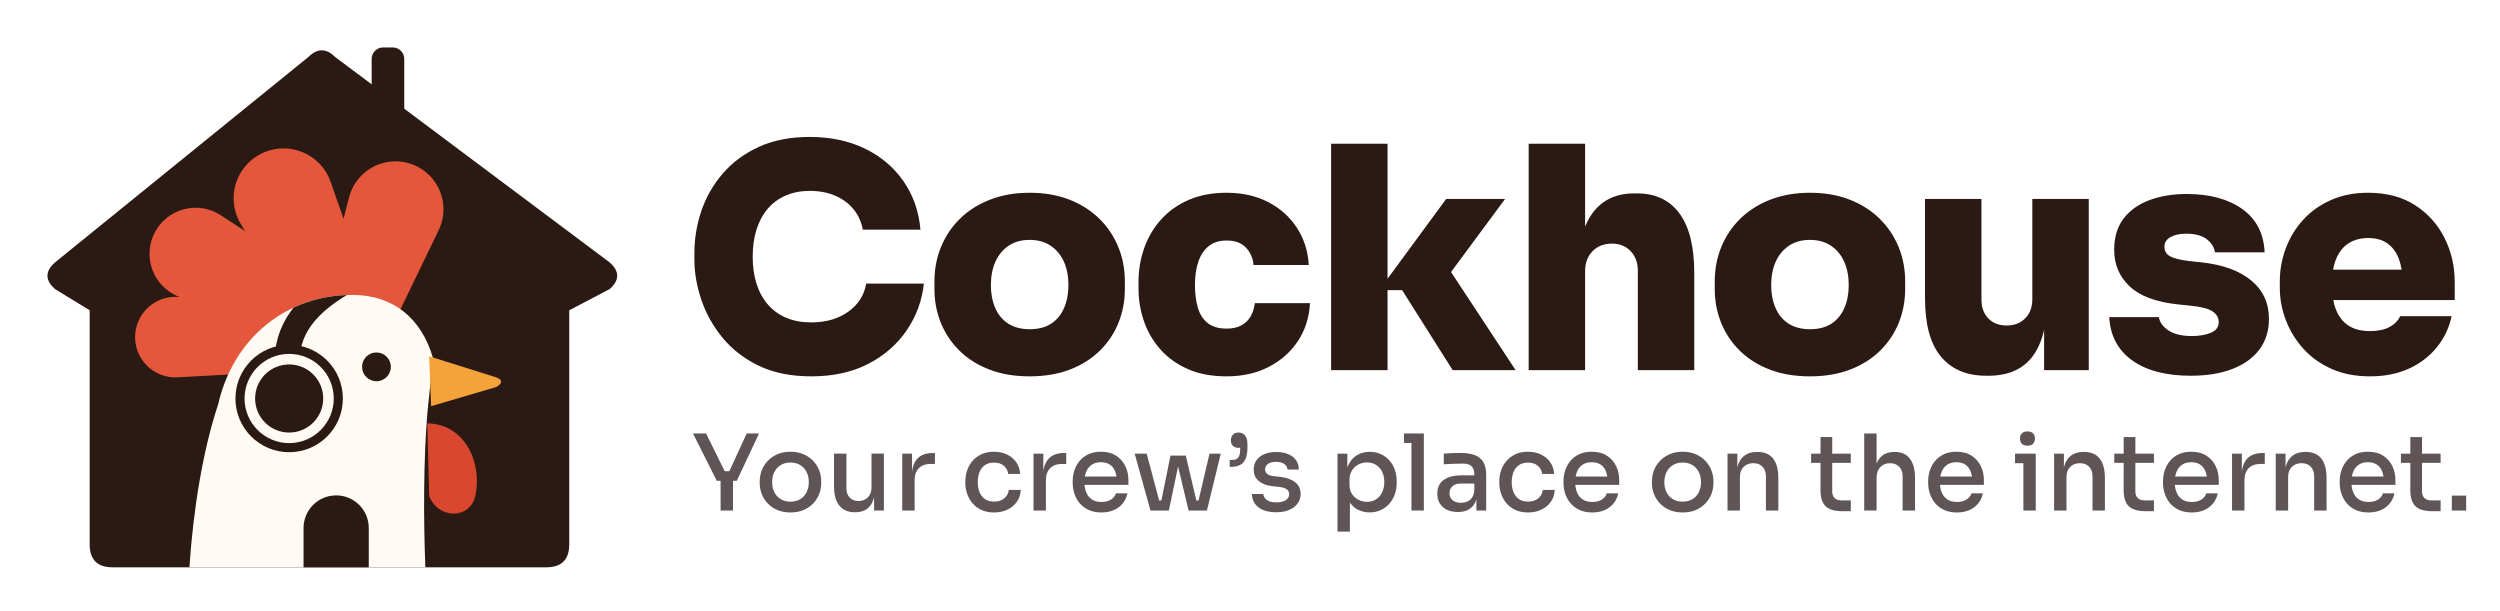
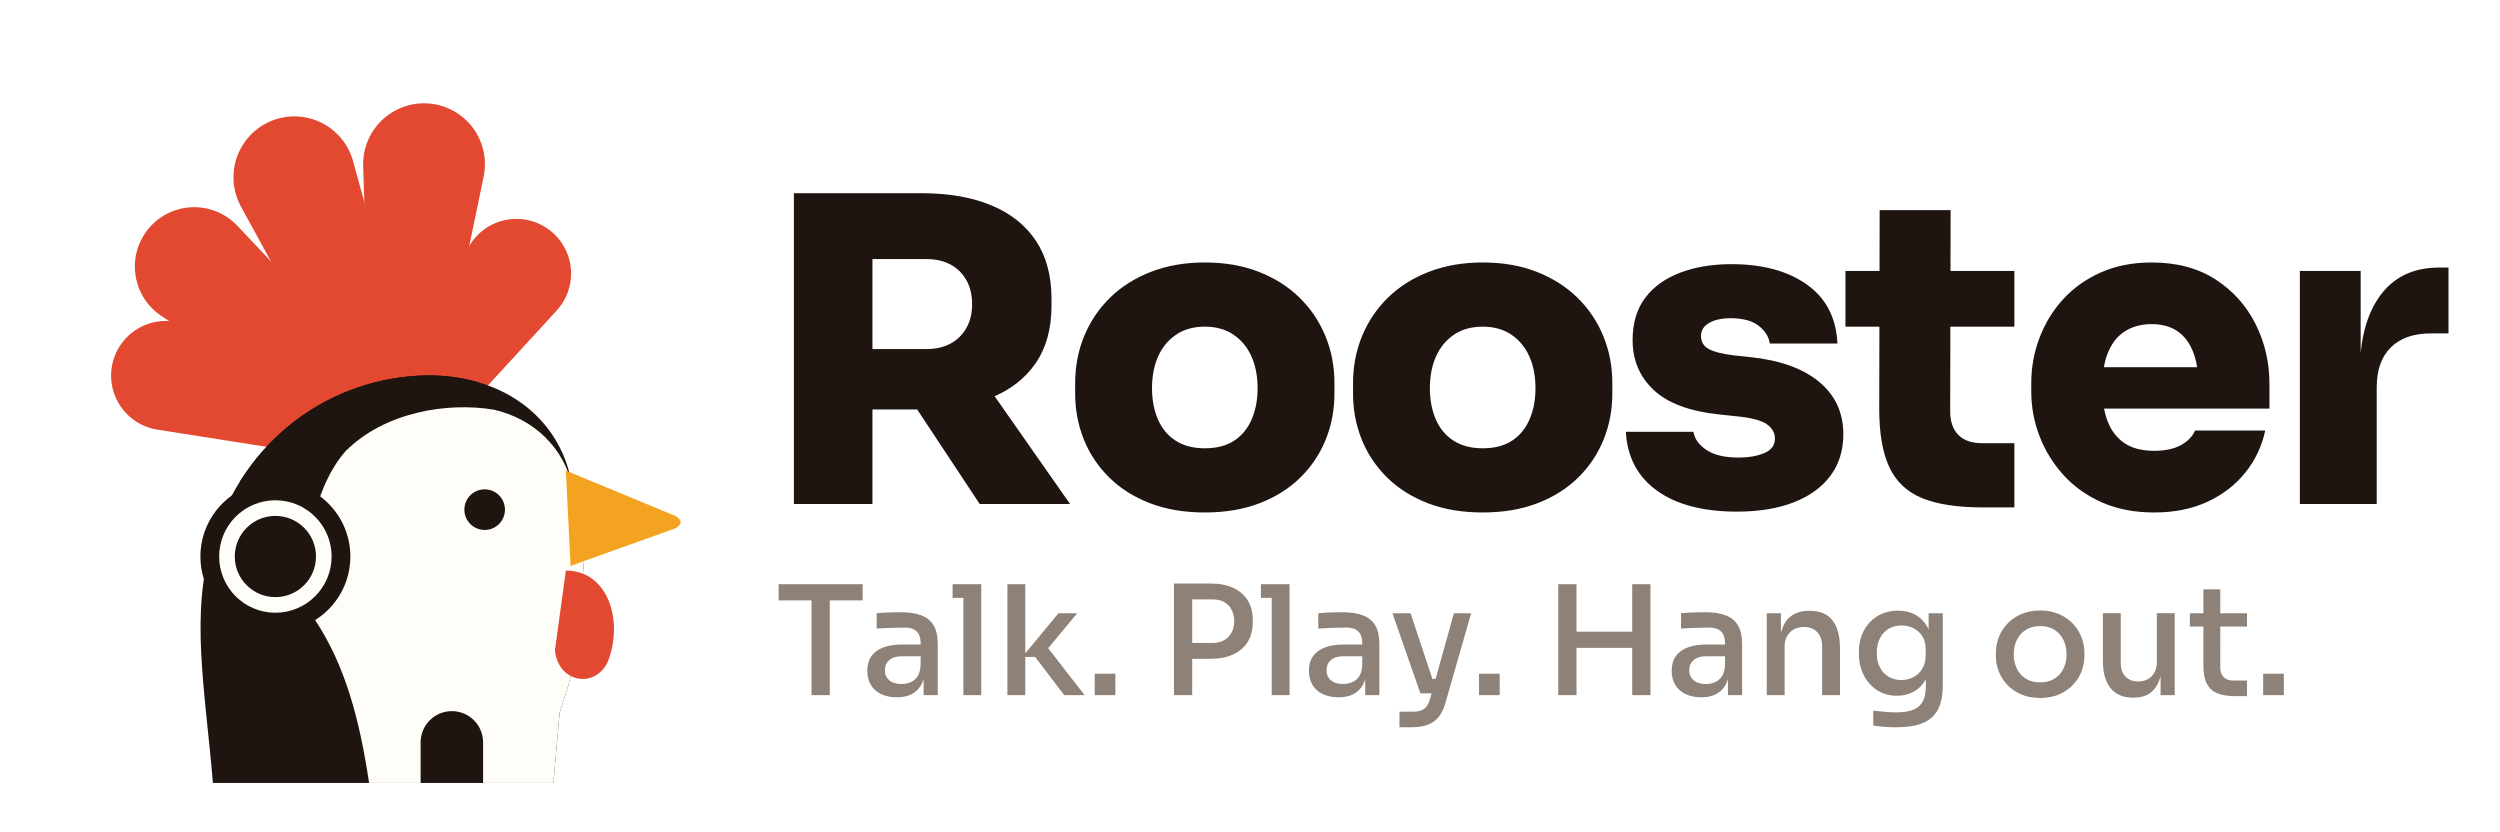
- <svg xmlns="http://www.w3.org/2000/svg" viewBox="-24 -24 1669.59 408">
-   <g transform="scale(0.64057) translate(0 -36)">
-     <g fill="#2B1A14">
-       <rect x="350" y="48" width="34" height="120" rx="12" />
+ <svg xmlns="http://www.w3.org/2000/svg" viewBox="-24 -24 1226.12 408">
+   <g transform="scale(0.38298) translate(-90 0)">
+     <g fill="#E34830">
+       <path d="M566.5 524.3 L740.5 334.7 A70 70 0 1 0 626.7 255.1 L508.1 483.4 A36 36 0 0 0 566.5 524.3 Z" />
+       <path d="M575.2 507.3 L646.7 163.6 A78 78 0 1 0 492.4 150.3 L504.0 501.2 A36 36 0 0 0 575.2 507.3 Z" />
+       <path d="M574.7 490.5 L479.5 143.7 A78 78 0 1 0 335.8 201.7 L508.4 517.3 A36 36 0 0 0 574.7 490.5 Z" />
+       <path d="M566.2 475.3 L331.5 226.7 A76 76 0 1 0 234.5 342.3 L520.2 530.1 A36 36 0 0 0 566.2 475.3 Z" />
+       <path d="M553.2 466.5 L265.2 353.2 A70 70 0 1 0 228.7 487.5 L534.4 535.6 A36 36 0 0 0 553.2 466.5 Z" />
    </g>
-     <path d="M284 58 Q298 44 312 58 L598 272 Q614 286 598 300 L556 322 V566 Q556 590 532 590 H80 Q56 590 56 566 V322 L20 300 Q4 286 20 272 Z" fill="#2B1A14" />
-     <g fill="#E4573A">
-       <path d="M358.4 365.7 L419.8 238.7 A50 50 0 1 0 326.4 204.5 L291.1 341.0 A36 36 0 0 0 358.4 365.7 Z" />
-       <path d="M360.0 338.1 L307.1 187.8 A52 52 0 1 0 213.4 231.8 L295.1 368.5 A36 36 0 0 0 360.0 338.1 Z" />
-       <path d="M344.5 321.5 L192.3 222.7 A48 48 0 1 0 146.5 306.8 L312.1 381.0 A34 34 0 0 0 344.5 321.5 Z" />
-       <path d="M327.8 318.0 L148.3 308.1 A42 42 0 1 0 148.3 391.9 L327.8 382.0 A32 32 0 0 0 327.8 318.0 Z" />
+     <path d="M300 940 C 290 820 270 720 300 630 C 340 500 450 420 575 418 C 680 418 748 480 760 560 L 772 640 C 784 720 764 790 744 850 L 736 940 Z" fill="#1F1510" />
+     <path d="M500 940 C 488 860 470 790 430 730 C 410 650 430 560 470 515 C 520 465 600 452 660 462 C 712 474 750 512 760 560 L 772 640 C 784 720 764 790 744 850 L 736 940 Z" fill="#FFFDF8" />
+     <clipPath id="band7">
+       <path d="M300 940 C 290 820 270 720 300 630 C 340 500 450 420 575 418 C 680 418 748 480 760 560 L 772 640 C 784 720 764 790 744 850 L 736 940 Z" />
+     </clipPath>
+     <path d="M360 560 C 380 470 480 405 640 400" fill="none" stroke="#1F1510" stroke-width="64" clip-path="url(#band7)" />
+     <circle cx="380" cy="650" r="96" fill="#1F1510" />
+     <circle cx="380" cy="650" r="62" fill="none" stroke="#FFFDF8" stroke-width="20" />
+     <path d="M566 940 V888 A40 40 0 0 1 646 888 V940 Z" fill="#1F1510" />
+     <g fill="#1F1510">
+       <circle cx="648" cy="590" r="26" />
    </g>
-     <path d="M160 590 C 164 530 174 468 190 420 C 206 350 262 306 330 306 C 372 306 402 330 414 372 L 408 430 C 404 480 404 540 406 590 Z" fill="#FFFAF3" />
-     <clipPath id="band9">
-       <path d="M160 590 C 164 530 174 468 190 420 C 206 350 262 306 330 306 C 372 306 402 330 414 372 L 408 430 C 404 480 404 540 406 590 Z" />
-     </clipPath>
-     <path d="M262 380 C 260 344 280 314 330 288" fill="none" stroke="#2B1A14" stroke-width="26" clip-path="url(#band9)" />
-     <circle cx="264" cy="414" r="56" fill="#2B1A14" />
-     <circle cx="264" cy="414" r="41" fill="none" stroke="#FFFAF3" stroke-width="11" />
-     <path d="M279 590 V549 A34 34 0 0 1 347 549 V590 Z" fill="#2B1A14" />
-     <g fill="#2B1A14">
-       <circle cx="355" cy="381" r="15" />
-     </g>
-     <path d="M410 370 L480 392 Q490 396 480 402 L412 422 Z" fill="#F4A23A" />
-     <path d="M408 440 C 446 440 466 480 458 516 C 452 540 420 540 410 516 Z" fill="#D9472F" />
+     <path d="M752 540 L892 598 Q906 606 892 614 L758 662 Z" fill="#F4A320" />
+     <path d="M752 668 C 806 668 826 732 806 784 C 790 820 742 812 738 770 Z" fill="#E34830" />
  </g>
-   <path transform="translate(431.87 223.20) scale(0.20712)" d="M415 20Q316 20 245.0 -14.5Q174 -49 128.0 -105.5Q82 -162 60.0 -228.0Q38 -294 38 -356V-378Q38 -447 60.5 -513.5Q83 -580 129.5 -634.0Q176 -688 246.0 -720.0Q316 -752 410 -752Q510 -752 587.5 -714.5Q665 -677 712.0 -609.5Q759 -542 767 -453H581Q574 -491 551.0 -519.0Q528 -547 492.0 -562.5Q456 -578 410 -578Q367 -578 332.5 -563.0Q298 -548 274.5 -520.5Q251 -493 238.5 -454.0Q226 -415 226 -366Q226 -317 238.5 -278.0Q251 -239 275.5 -211.0Q300 -183 335.0 -168.5Q370 -154 415 -154Q485 -154 533.5 -188.0Q582 -222 592 -279H778Q769 -197 723.0 -129.0Q677 -61 599.0 -20.5Q521 20 415 20ZM1119 20Q1046 20 989.0 -2.0Q932 -24 892.5 -63.0Q853 -102 832.5 -153.0Q812 -204 812 -262V-286Q812 -346 833.5 -398.0Q855 -450 895.0 -489.0Q935 -528 992.0 -550.0Q1049 -572 1119 -572Q1190 -572 1246.5 -550.0Q1303 -528 1343.0 -489.0Q1383 -450 1404.5 -398.0Q1426 -346 1426 -286V-262Q1426 -204 1405.5 -153.0Q1385 -102 1345.5 -63.0Q1306 -24 1249.0 -2.0Q1192 20 1119 20ZM1119 -132Q1161 -132 1188.5 -150.0Q1216 -168 1230.0 -200.5Q1244 -233 1244 -274Q1244 -317 1229.5 -349.5Q1215 -382 1187.0 -401.0Q1159 -420 1119 -420Q1079 -420 1051.0 -401.0Q1023 -382 1008.5 -349.5Q994 -317 994 -274Q994 -233 1008.0 -200.5Q1022 -168 1050.0 -150.0Q1078 -132 1119 -132ZM1754 20Q1682 20 1629.0 -3.5Q1576 -27 1540.5 -67.0Q1505 -107 1487.5 -158.0Q1470 -209 1470 -264V-284Q1470 -342 1488.5 -394.0Q1507 -446 1543.0 -486.0Q1579 -526 1632.0 -549.0Q1685 -572 1754 -572Q1830 -572 1888.0 -542.0Q1946 -512 1980.5 -459.5Q2015 -407 2019 -339H1841Q1838 -372 1816.5 -395.0Q1795 -418 1754 -418Q1719 -418 1696.5 -400.0Q1674 -382 1663.0 -350.0Q1652 -318 1652 -274Q1652 -233 1661.5 -201.0Q1671 -169 1693.5 -151.5Q1716 -134 1754 -134Q1782 -134 1801.0 -144.0Q1820 -154 1831.0 -172.5Q1842 -191 1845 -216H2023Q2019 -146 1983.5 -93.0Q1948 -40 1889.0 -10.0Q1830 20 1754 20ZM2483 0 2320 -258H2246L2462 -552H2652L2447 -275V-363L2686 0ZM2091 0V-730H2273V0ZM2728 0V-730H2910V-314H2886Q2886 -398 2907.0 -455.0Q2928 -512 2968.5 -541.0Q3009 -570 3069 -570H3077Q3167 -570 3214.5 -505.0Q3262 -440 3262 -314V0H3080V-321Q3080 -359 3057.0 -383.5Q3034 -408 2996 -408Q2958 -408 2934.0 -383.5Q2910 -359 2910 -319V0ZM3635 20Q3562 20 3505.0 -2.0Q3448 -24 3408.5 -63.0Q3369 -102 3348.5 -153.0Q3328 -204 3328 -262V-286Q3328 -346 3349.5 -398.0Q3371 -450 3411.0 -489.0Q3451 -528 3508.0 -550.0Q3565 -572 3635 -572Q3706 -572 3762.5 -550.0Q3819 -528 3859.0 -489.0Q3899 -450 3920.5 -398.0Q3942 -346 3942 -286V-262Q3942 -204 3921.5 -153.0Q3901 -102 3861.5 -63.0Q3822 -24 3765.0 -2.0Q3708 20 3635 20ZM3635 -132Q3677 -132 3704.5 -150.0Q3732 -168 3746.0 -200.5Q3760 -233 3760 -274Q3760 -317 3745.5 -349.5Q3731 -382 3703.0 -401.0Q3675 -420 3635 -420Q3595 -420 3567.0 -401.0Q3539 -382 3524.5 -349.5Q3510 -317 3510 -274Q3510 -233 3524.0 -200.5Q3538 -168 3566.0 -150.0Q3594 -132 3635 -132ZM4203 18Q4109 18 4057.5 -43.5Q4006 -105 4006 -232V-552H4188V-227Q4188 -190 4210.0 -167.0Q4232 -144 4269 -144Q4306 -144 4329.0 -167.0Q4352 -190 4352 -229V-552H4534V0H4390V-232H4400Q4400 -147 4378.5 -91.5Q4357 -36 4315.0 -9.0Q4273 18 4211 18ZM4863 18Q4743 18 4674.0 -31.5Q4605 -81 4600 -171H4760Q4764 -146 4791.0 -128.0Q4818 -110 4867 -110Q4902 -110 4927.5 -120.5Q4953 -131 4953 -155Q4953 -176 4933.0 -189.5Q4913 -203 4860 -208L4822 -212Q4716 -223 4666.0 -270.0Q4616 -317 4616 -388Q4616 -449 4646.0 -488.5Q4676 -528 4729.0 -548.0Q4782 -568 4850 -568Q4961 -568 5029.0 -519.5Q5097 -471 5101 -380H4941Q4937 -405 4914.0 -422.5Q4891 -440 4848 -440Q4817 -440 4797.5 -429.0Q4778 -418 4778 -398Q4778 -377 4796.5 -367.0Q4815 -357 4856 -352L4894 -348Q5000 -337 5057.5 -289.5Q5115 -242 5115 -165Q5115 -108 5084.5 -67.0Q5054 -26 4997.5 -4.0Q4941 18 4863 18ZM5441 20Q5371 20 5317.0 -4.0Q5263 -28 5226.0 -69.0Q5189 -110 5169.5 -161.0Q5150 -212 5150 -266V-286Q5150 -342 5169.5 -393.5Q5189 -445 5225.5 -485.0Q5262 -525 5315.0 -548.5Q5368 -572 5435 -572Q5524 -572 5586.0 -532.0Q5648 -492 5681.0 -426.5Q5714 -361 5714 -284V-226H5226V-324H5609L5546 -280Q5546 -327 5533.5 -359.5Q5521 -392 5496.5 -409.0Q5472 -426 5435 -426Q5399 -426 5372.5 -409.5Q5346 -393 5332.0 -359.5Q5318 -326 5318 -275Q5318 -229 5331.0 -195.5Q5344 -162 5371.0 -144.0Q5398 -126 5441 -126Q5479 -126 5503.5 -139.0Q5528 -152 5538 -174H5704Q5692 -118 5656.5 -74.0Q5621 -30 5566.5 -5.0Q5512 20 5441 20Z" fill="#2B1A14" />
-   <path transform="translate(437.87 316.94) scale(0.07049)" d="M238.75 -281.5 13 -730H137L318.75 -362.25L283.75 -372.75H390.25L353.25 -362.25L522 -730H639L428.25 -281.5ZM274.75 0.0V-302.5H392.25V0.0ZM936.75 18.5Q866.0 18.5 812.0 -5.0Q758.0 -28.5 720.75 -67.875Q683.5 -107.25 664.5 -156.75Q645.5 -206.25 645.5 -259.0V-278.5Q645.5 -331.75 665.125 -381.875Q684.75 -432.0 722.5 -471.375Q760.25 -510.75 814.25 -533.875Q868.25 -557.0 936.75 -557.0Q1005.5 -557.0 1059.375 -533.875Q1113.25 -510.75 1151.0 -471.375Q1188.75 -432.0 1208.375 -381.875Q1228.0 -331.75 1228.0 -278.5V-259Q1228.0 -206.25 1209.0 -156.75Q1190.0 -107.25 1152.75 -67.875Q1115.5 -28.5 1061.5 -5.0Q1007.5 18.5 936.75 18.5ZM936.75 -84.0Q992.25 -84.0 1031.0 -108.375Q1069.75 -132.75 1090.125 -174.625Q1110.5 -216.5 1110.5 -268.75Q1110.5 -322.25 1089.625 -364.125Q1068.75 -406.0 1029.875 -430.25Q991.0 -454.5 936.75 -454.5Q883.25 -454.5 844.0 -430.25Q804.75 -406.0 783.875 -364.125Q763.0 -322.25 763.0 -268.75Q763.0 -216.5 783.375 -174.625Q803.75 -132.75 842.625 -108.375Q881.5 -84.0 936.75 -84.0ZM1546.5 16.5Q1451.75 16.5 1400.625 -45.375Q1349.5 -107.25 1349.5 -226.75V-539.25H1467.0V-211.25Q1467.0 -154.75 1498.0 -122.375Q1529 -90 1581.75 -90.0Q1636 -90 1670.25 -124.625Q1704.5 -159.25 1704.5 -219.25V-539.25H1822.0V0H1729V-229.75H1740.5Q1740.5 -149.25 1719.375 -94.5Q1698.25 -39.75 1656.625 -11.625Q1615.0 16.5 1551.5 16.5ZM1995.5 0.0V-538.5H2088.5V-313.5H2085.0Q2085.0 -430.25 2135.75 -487.625Q2186.5 -545.0 2286.5 -545.0H2305.5V-441.5H2269.5Q2194.25 -441.5 2153.625 -401.375Q2113.0 -361.25 2113.0 -285.75V0ZM2866.25 18.5Q2796.5 18.5 2745.375 -5.375Q2694.25 -29.25 2660.625 -69.625Q2627 -110 2610.25 -159.5Q2593.5 -209.0 2593.5 -259.5V-278.0Q2593.5 -330.75 2610.5 -380.5Q2627.5 -430.25 2661.625 -469.875Q2695.75 -509.5 2746.5 -533.25Q2797.25 -557.0 2864.75 -557.0Q2934 -557 2988.625 -530.75Q3043.25 -504.5 3076.25 -457.25Q3109.25 -410.0 3113.25 -346.5H2999.75Q2993.75 -392.25 2959.125 -423.125Q2924.5 -454.0 2864.75 -454.0Q2813.25 -454.0 2779.125 -430.0Q2745 -406 2728.0 -364.25Q2711.0 -322.5 2711.0 -268.75Q2711.0 -217.25 2727.625 -175.125Q2744.25 -133.0 2778.75 -108.75Q2813.25 -84.5 2866.25 -84.5Q2907.0 -84.5 2936.5 -99.0Q2966.0 -113.5 2983.75 -138.375Q3001.5 -163.25 3005.25 -195.0H3118.75Q3115.5 -130.25 3081.5 -82.5Q3047.5 -34.75 2991.875 -8.125Q2936.25 18.5 2866.25 18.5ZM3239.5 0.0V-538.5H3332.5V-313.5H3329.0Q3329.0 -430.25 3379.75 -487.625Q3430.5 -545.0 3530.5 -545.0H3549.5V-441.5H3513.5Q3438.25 -441.5 3397.625 -401.375Q3357.0 -361.25 3357.0 -285.75V0ZM3883.5 18.5Q3813.5 18.5 3761.75 -5.5Q3710.0 -29.5 3676.75 -69.375Q3643.5 -109.25 3627.0 -158.75Q3610.5 -208.25 3610.5 -260.0V-278.5Q3610.5 -331.5 3627.0 -381.125Q3643.5 -430.75 3676.625 -470.375Q3709.75 -510.0 3760.125 -533.5Q3810.5 -557.0 3877.5 -557.0Q3965 -557 4022.875 -518.875Q4080.75 -480.75 4109.625 -420.125Q4138.5 -359.5 4138.5 -290.0V-243.25H3661.0V-321.75H4059.75L4027.5 -281.5Q4027.5 -336.0 4010.875 -375.25Q3994.25 -414.5 3961.125 -436.0Q3928.0 -457.5 3877.5 -457.5Q3825.75 -457.5 3791.0 -433.875Q3756.25 -410.25 3738.875 -368.125Q3721.5 -326.0 3721.5 -269.0Q3721.5 -214.75 3738.625 -172.25Q3755.75 -129.75 3791.75 -105.375Q3827.75 -81.0 3883.5 -81.0Q3940.25 -81.0 3976.0 -105.25Q4011.75 -129.5 4020.25 -162.75H4129.25Q4118.0 -107.5 4084.375 -66.5Q4050.75 -25.5 3999.625 -3.5Q3948.5 18.5 3883.5 18.5ZM4431.5 0.0 4537.0 -520.5H4682.0L4804.5 0.0H4708.5L4585 -518H4630L4521.75 0.0ZM4386.25 0.0 4386 -95H4496.75L4497 0ZM4347.5 0.0 4198.0 -538.5H4311.5L4455.25 0.0ZM4735.75 0.0 4736 -95H4846.75L4846.5 0.0ZM4780.5 0.0 4906.75 -538.5H5013.5L4882.25 0.0ZM5098.0 -413.5V-478.5H5114.25Q5144.75 -478.5 5162.875 -488.5Q5181.0 -498.5 5189.25 -521.0Q5197.5 -543.5 5197.5 -579.5V-654.0L5223.75 -603.25Q5216.75 -598.75 5204.625 -596.125Q5192.5 -593.5 5180.0 -593.5Q5149.5 -593.5 5129.25 -612.375Q5109.0 -631.25 5109 -665Q5109.0 -696.5 5128.25 -717.75Q5147.5 -739.0 5182 -739Q5204 -739 5223.125 -728.625Q5242.25 -718.25 5254.375 -692.625Q5266.5 -667.0 5266.5 -620.5V-601.5Q5266.5 -529.25 5247.75 -488.25Q5229.0 -447.25 5194.0 -430.375Q5159.0 -413.5 5110.0 -413.5ZM5540.5 16.5Q5431.75 16.5 5371.375 -29.625Q5311.0 -75.75 5308.25 -156.75H5415.75Q5418.25 -127.25 5447.125 -102.125Q5476 -77 5541.5 -77.0Q5598.25 -77.0 5630.125 -98.75Q5662.0 -120.5 5662.0 -154.25Q5662.0 -184.25 5638.25 -201.5Q5614.5 -218.75 5559.25 -224.5L5506.25 -230.0Q5422.75 -238.75 5374.25 -278.625Q5325.75 -318.5 5325.75 -387.25Q5325.75 -440.75 5352.75 -478.0Q5379.75 -515.25 5427.5 -534.875Q5475.25 -554.5 5537.25 -554.5Q5632.5 -554.5 5691.5 -512.375Q5750.5 -470.25 5753.0 -388.25H5645.5Q5643.75 -418.5 5616.625 -439.75Q5589.5 -461.0 5536.75 -461.0Q5487 -461 5460.375 -441.0Q5433.75 -421.0 5433.75 -389.75Q5433.75 -362.0 5453.75 -346.0Q5473.75 -330.0 5519.25 -325.0L5572.25 -319.5Q5663.25 -310.0 5716.625 -269.25Q5770.0 -228.5 5770.0 -156.75Q5770 -105 5741.0 -65.875Q5712.0 -26.75 5660.375 -5.125Q5608.75 16.5 5540.5 16.5ZM6119.5 200.0V-538.5H6212.5V-305.75L6195.0 -307.25Q6199.5 -392.0 6230.5 -447.125Q6261.5 -502.25 6312.5 -529.125Q6363.5 -556.0 6425 -556Q6482.75 -556.0 6529.875 -534.375Q6577.0 -512.75 6610.75 -474.875Q6644.5 -437.0 6662.375 -386.75Q6680.25 -336.5 6680.25 -279.25V-259.75Q6680.25 -202.5 6662.0 -152.125Q6643.75 -101.75 6609.875 -63.625Q6576.0 -25.5 6528.75 -3.75Q6481.5 18.0 6423.75 18.0Q6365 18 6313.75 -7.125Q6262.5 -32.25 6229.875 -87.125Q6197.25 -142.0 6193.0 -229.75L6237.0 -156.25V200ZM6398.75 -82.5Q6448.25 -82.5 6485.125 -106.25Q6522 -130 6542.375 -172.375Q6562.75 -214.75 6562.75 -269.5Q6562.75 -325.25 6542.375 -366.875Q6522.0 -408.5 6485.25 -432.0Q6448.5 -455.5 6398.75 -455.5Q6354.5 -455.5 6316.625 -435.625Q6278.75 -415.75 6255.875 -378.125Q6233.0 -340.5 6233.0 -287.5V-244.5Q6233.0 -193.5 6256.5 -157.375Q6280.0 -121.25 6318.0 -101.875Q6356.0 -82.5 6398.75 -82.5ZM6820 0V-730H6937.5V0.0ZM6749 -640V-730H6937.5V-640.0ZM7435.25 0.0V-160.5H7415.75V-342.5Q7415.75 -393.25 7390.0 -418.875Q7364.25 -444.5 7313.0 -444.5Q7285.0 -444.5 7251.0 -443.5Q7217.0 -442.5 7184.25 -441.25Q7151.5 -440.0 7126.5 -438.0V-539.0Q7149 -541 7175.625 -542.625Q7202.25 -544.25 7230.625 -544.875Q7259.0 -545.5 7284.5 -545.5Q7367.25 -545.5 7421.125 -524.625Q7475.0 -503.75 7501.625 -458.25Q7528.25 -412.75 7528.25 -337.25V0.0ZM7260.25 14.0Q7200.75 14.0 7156.875 -6.625Q7113.0 -27.25 7089.0 -66.375Q7065.0 -105.5 7065.0 -160.5Q7065.0 -218.75 7092.375 -256.875Q7119.75 -295.0 7171.0 -314.125Q7222.25 -333.25 7292.75 -333.25H7428.25V-255.75H7289.75Q7237.0 -255.75 7208.75 -230.125Q7180.5 -204.5 7180.5 -163.75Q7180.5 -123.25 7208.75 -98.375Q7237.0 -73.5 7289.75 -73.5Q7321.25 -73.5 7349.125 -85.0Q7377.0 -96.5 7395.375 -123.875Q7413.75 -151.25 7415.75 -199.5L7445.75 -161.0Q7440.75 -104.0 7418.25 -65.25Q7395.75 -26.5 7356.25 -6.25Q7316.75 14.0 7260.25 14.0ZM7925.25 18.5Q7855.5 18.5 7804.375 -5.375Q7753.25 -29.25 7719.625 -69.625Q7686 -110 7669.25 -159.5Q7652.5 -209.0 7652.5 -259.5V-278.0Q7652.5 -330.75 7669.5 -380.5Q7686.5 -430.25 7720.625 -469.875Q7754.75 -509.5 7805.5 -533.25Q7856.25 -557.0 7923.75 -557.0Q7993 -557 8047.625 -530.75Q8102.25 -504.5 8135.25 -457.25Q8168.25 -410.0 8172.25 -346.5H8058.75Q8052.75 -392.25 8018.125 -423.125Q7983.5 -454.0 7923.75 -454.0Q7872.25 -454.0 7838.125 -430.0Q7804 -406 7787.0 -364.25Q7770.0 -322.5 7770.0 -268.75Q7770.0 -217.25 7786.625 -175.125Q7803.25 -133.0 7837.75 -108.75Q7872.25 -84.5 7925.25 -84.5Q7966.0 -84.5 7995.5 -99.0Q8025.0 -113.5 8042.75 -138.375Q8060.5 -163.25 8064.25 -195.0H8177.75Q8174.5 -130.25 8140.5 -82.5Q8106.5 -34.75 8050.875 -8.125Q7995.25 18.5 7925.25 18.5ZM8533.5 18.5Q8463.5 18.5 8411.75 -5.5Q8360.0 -29.5 8326.75 -69.375Q8293.5 -109.25 8277.0 -158.75Q8260.5 -208.25 8260.5 -260.0V-278.5Q8260.5 -331.5 8277.0 -381.125Q8293.5 -430.75 8326.625 -470.375Q8359.75 -510.0 8410.125 -533.5Q8460.5 -557.0 8527.5 -557.0Q8615 -557 8672.875 -518.875Q8730.75 -480.75 8759.625 -420.125Q8788.5 -359.5 8788.5 -290.0V-243.25H8311.0V-321.75H8709.75L8677.5 -281.5Q8677.5 -336.0 8660.875 -375.25Q8644.25 -414.5 8611.125 -436.0Q8578.0 -457.5 8527.5 -457.5Q8475.75 -457.5 8441.0 -433.875Q8406.25 -410.25 8388.875 -368.125Q8371.5 -326.0 8371.5 -269.0Q8371.5 -214.75 8388.625 -172.25Q8405.75 -129.75 8441.75 -105.375Q8477.75 -81.0 8533.5 -81.0Q8590.25 -81.0 8626.0 -105.25Q8661.75 -129.5 8670.25 -162.75H8779.25Q8768.0 -107.5 8734.375 -66.5Q8700.75 -25.5 8649.625 -3.5Q8598.5 18.5 8533.5 18.5ZM9389.75 18.5Q9319.0 18.5 9265.0 -5.0Q9211.0 -28.5 9173.75 -67.875Q9136.5 -107.25 9117.5 -156.75Q9098.5 -206.25 9098.5 -259.0V-278.5Q9098.5 -331.75 9118.125 -381.875Q9137.75 -432.0 9175.5 -471.375Q9213.25 -510.75 9267.25 -533.875Q9321.25 -557.0 9389.75 -557.0Q9458.5 -557.0 9512.375 -533.875Q9566.25 -510.75 9604.0 -471.375Q9641.75 -432.0 9661.375 -381.875Q9681.0 -331.75 9681.0 -278.5V-259Q9681.0 -206.25 9662.0 -156.75Q9643.0 -107.25 9605.75 -67.875Q9568.5 -28.5 9514.5 -5.0Q9460.5 18.5 9389.75 18.5ZM9389.75 -84.0Q9445.25 -84.0 9484.0 -108.375Q9522.75 -132.75 9543.125 -174.625Q9563.5 -216.5 9563.5 -268.75Q9563.5 -322.25 9542.625 -364.125Q9521.75 -406.0 9482.875 -430.25Q9444.0 -454.5 9389.75 -454.5Q9336.25 -454.5 9297.0 -430.25Q9257.75 -406.0 9236.875 -364.125Q9216.0 -322.25 9216.0 -268.75Q9216.0 -216.5 9236.375 -174.625Q9256.75 -132.75 9295.625 -108.375Q9334.5 -84.0 9389.75 -84.0ZM9814.5 0.0V-538.5H9907.5V-307.5H9896.5Q9896.5 -388.25 9918.125 -443.25Q9939.75 -498.25 9983.625 -526.625Q10027.5 -555.0 10093.25 -555.0H10098.25Q10197.5 -555.0 10246.75 -492.125Q10296.0 -429.25 10296.0 -307.75V0H10178.5V-324.0Q10178.5 -380.0 10146.625 -414.25Q10114.75 -448.5 10059.25 -448.5Q10002.25 -448.5 9967.125 -413.125Q9932.0 -377.75 9932 -319V0ZM10902.25 6.5Q10834.75 6.5 10788.75 -11.75Q10742.75 -30.0 10719.125 -73.875Q10695.5 -117.75 10695.5 -192.75L10695.75 -696.0H10806.75L10806.5 -182.5Q10806.5 -141.0 10829.0 -118.5Q10851.5 -96.0 10893 -96H10982.5V6.5ZM10606.5 -451.5V-538.5H10982.5V-451.5ZM11109.5 0.0V-730.0H11227V-299H11203Q11203.0 -379.25 11223.625 -436.625Q11244.25 -494.0 11286.625 -524.5Q11329 -555 11394.25 -555.0H11399.25Q11493.75 -555.0 11542.375 -491.125Q11591.0 -427.25 11591.0 -307.25V0H11473.5V-324.0Q11473.5 -382.25 11440.375 -415.375Q11407.25 -448.5 11354.25 -448.5Q11296.75 -448.5 11261.875 -410.5Q11227.0 -372.5 11227.0 -310.75V0ZM11988.5 18.5Q11918.5 18.5 11866.75 -5.5Q11815.0 -29.5 11781.75 -69.375Q11748.5 -109.25 11732.0 -158.75Q11715.5 -208.25 11715.5 -260.0V-278.5Q11715.5 -331.5 11732.0 -381.125Q11748.5 -430.75 11781.625 -470.375Q11814.75 -510.0 11865.125 -533.5Q11915.5 -557.0 11982.5 -557.0Q12070 -557 12127.875 -518.875Q12185.75 -480.75 12214.625 -420.125Q12243.5 -359.5 12243.5 -290.0V-243.25H11766.0V-321.75H12164.75L12132.5 -281.5Q12132.5 -336.0 12115.875 -375.25Q12099.25 -414.5 12066.125 -436.0Q12033.0 -457.5 11982.5 -457.5Q11930.75 -457.5 11896.0 -433.875Q11861.25 -410.25 11843.875 -368.125Q11826.5 -326.0 11826.5 -269.0Q11826.5 -214.75 11843.625 -172.25Q11860.75 -129.75 11896.75 -105.375Q11932.75 -81.0 11988.5 -81.0Q12045.25 -81.0 12081.0 -105.25Q12116.75 -129.5 12125.25 -162.75H12234.25Q12223.0 -107.5 12189.375 -66.5Q12155.75 -25.5 12104.625 -3.5Q12053.5 18.5 11988.5 18.5ZM12617.5 0.0V-538.5H12735.0V0ZM12538.5 -448.5V-538.5H12735.0V-448.5ZM12656.375 -614.0Q12620 -614 12602.5 -633.125Q12585.0 -652.25 12585.0 -681.75Q12585.0 -711.25 12602.53 -730.375Q12620.06 -749.5 12656.25 -749.5Q12692.75 -749.5 12710.125 -730.375Q12727.5 -711.25 12727.5 -681.75Q12727.5 -652.25 12710.125 -633.125Q12692.75 -614.0 12656.375 -614.0ZM12908.5 0.0V-538.5H13001.5V-307.5H12990.5Q12990.5 -388.25 13012.125 -443.25Q13033.75 -498.25 13077.625 -526.625Q13121.5 -555.0 13187.25 -555.0H13192.25Q13291.5 -555.0 13340.75 -492.125Q13390.0 -429.25 13390.0 -307.75V0H13272.5V-324.0Q13272.5 -380.0 13240.625 -414.25Q13208.75 -448.5 13153.25 -448.5Q13096.25 -448.5 13061.125 -413.125Q13026.0 -377.75 13026 -319V0ZM13774.25 6.5Q13706.75 6.5 13660.75 -11.75Q13614.75 -30.0 13591.125 -73.875Q13567.5 -117.75 13567.5 -192.75L13567.75 -696.0H13678.75L13678.5 -182.5Q13678.5 -141.0 13701.0 -118.5Q13723.5 -96.0 13765 -96H13854.5V6.5ZM13478.5 -451.5V-538.5H13854.5V-451.5ZM14213.5 18.5Q14143.5 18.5 14091.75 -5.5Q14040.0 -29.5 14006.75 -69.375Q13973.5 -109.25 13957.0 -158.75Q13940.5 -208.25 13940.5 -260.0V-278.5Q13940.5 -331.5 13957.0 -381.125Q13973.5 -430.75 14006.625 -470.375Q14039.75 -510.0 14090.125 -533.5Q14140.5 -557.0 14207.5 -557.0Q14295 -557 14352.875 -518.875Q14410.75 -480.75 14439.625 -420.125Q14468.5 -359.5 14468.5 -290.0V-243.25H13991.0V-321.75H14389.75L14357.5 -281.5Q14357.5 -336.0 14340.875 -375.25Q14324.25 -414.5 14291.125 -436.0Q14258.0 -457.5 14207.5 -457.5Q14155.75 -457.5 14121.0 -433.875Q14086.25 -410.25 14068.875 -368.125Q14051.5 -326.0 14051.5 -269.0Q14051.5 -214.75 14068.625 -172.25Q14085.75 -129.75 14121.75 -105.375Q14157.75 -81.0 14213.5 -81.0Q14270.25 -81.0 14306.0 -105.25Q14341.75 -129.5 14350.25 -162.75H14459.25Q14448.0 -107.5 14414.375 -66.5Q14380.75 -25.5 14329.625 -3.5Q14278.5 18.5 14213.5 18.5ZM14594.5 0.0V-538.5H14687.5V-313.5H14684.0Q14684.0 -430.25 14734.75 -487.625Q14785.5 -545.0 14885.5 -545.0H14904.5V-441.5H14868.5Q14793.25 -441.5 14752.625 -401.375Q14712.0 -361.25 14712.0 -285.75V0ZM15008.5 0.0V-538.5H15101.5V-307.5H15090.5Q15090.5 -388.25 15112.125 -443.25Q15133.75 -498.25 15177.625 -526.625Q15221.5 -555.0 15287.25 -555.0H15292.25Q15391.5 -555.0 15440.75 -492.125Q15490.0 -429.25 15490.0 -307.75V0H15372.5V-324.0Q15372.5 -380.0 15340.625 -414.25Q15308.75 -448.5 15253.25 -448.5Q15196.25 -448.5 15161.125 -413.125Q15126.0 -377.75 15126 -319V0ZM15887.5 18.5Q15817.5 18.5 15765.75 -5.5Q15714.0 -29.5 15680.75 -69.375Q15647.5 -109.25 15631.0 -158.75Q15614.5 -208.25 15614.5 -260.0V-278.5Q15614.5 -331.5 15631.0 -381.125Q15647.5 -430.75 15680.625 -470.375Q15713.75 -510.0 15764.125 -533.5Q15814.5 -557.0 15881.5 -557.0Q15969 -557 16026.875 -518.875Q16084.75 -480.75 16113.625 -420.125Q16142.5 -359.5 16142.5 -290.0V-243.25H15665.0V-321.75H16063.75L16031.5 -281.5Q16031.5 -336.0 16014.875 -375.25Q15998.25 -414.5 15965.125 -436.0Q15932.0 -457.5 15881.5 -457.5Q15829.75 -457.5 15795.0 -433.875Q15760.25 -410.25 15742.875 -368.125Q15725.5 -326.0 15725.5 -269.0Q15725.5 -214.75 15742.625 -172.25Q15759.75 -129.75 15795.75 -105.375Q15831.75 -81.0 15887.5 -81.0Q15944.25 -81.0 15980.0 -105.25Q16015.75 -129.5 16024.25 -162.75H16133.25Q16122.0 -107.5 16088.375 -66.5Q16054.75 -25.5 16003.625 -3.5Q15952.5 18.5 15887.5 18.5ZM16490.25 6.5Q16422.75 6.5 16376.75 -11.75Q16330.75 -30.0 16307.125 -73.875Q16283.5 -117.75 16283.5 -192.75L16283.75 -696.0H16394.75L16394.5 -182.5Q16394.5 -141.0 16417.0 -118.5Q16439.5 -96.0 16481 -96H16570.5V6.5ZM16194.5 -451.5V-538.5H16570.5V-451.5ZM16676.75 0.0V-141.0H16812.75V0.0Z" fill="#5F5557" />
+   <path transform="translate(350.04 223.20) scale(0.20712)" d="M74 0V-736H260V0ZM514 0 309 -310H511L728 0ZM213 -224V-367H388Q421 -367 445.0 -380.0Q469 -393 482.5 -417.0Q496 -441 496 -473Q496 -506 482.5 -530.0Q469 -554 445.0 -567.0Q421 -580 388 -580H213V-736H377Q472 -736 541.0 -707.5Q610 -679 647.0 -623.5Q684 -568 684 -486V-470Q684 -388 646.5 -333.5Q609 -279 540.5 -251.5Q472 -224 377 -224ZM1047 20Q974 20 917.0 -2.0Q860 -24 820.5 -63.0Q781 -102 760.5 -153.0Q740 -204 740 -262V-286Q740 -346 761.5 -398.0Q783 -450 823.0 -489.0Q863 -528 920.0 -550.0Q977 -572 1047 -572Q1118 -572 1174.5 -550.0Q1231 -528 1271.0 -489.0Q1311 -450 1332.5 -398.0Q1354 -346 1354 -286V-262Q1354 -204 1333.5 -153.0Q1313 -102 1273.5 -63.0Q1234 -24 1177.0 -2.0Q1120 20 1047 20ZM1047 -132Q1089 -132 1116.5 -150.0Q1144 -168 1158.0 -200.5Q1172 -233 1172 -274Q1172 -317 1157.5 -349.5Q1143 -382 1115.0 -401.0Q1087 -420 1047 -420Q1007 -420 979.0 -401.0Q951 -382 936.5 -349.5Q922 -317 922 -274Q922 -233 936.0 -200.5Q950 -168 978.0 -150.0Q1006 -132 1047 -132ZM1705 20Q1632 20 1575.0 -2.0Q1518 -24 1478.5 -63.0Q1439 -102 1418.5 -153.0Q1398 -204 1398 -262V-286Q1398 -346 1419.5 -398.0Q1441 -450 1481.0 -489.0Q1521 -528 1578.0 -550.0Q1635 -572 1705 -572Q1776 -572 1832.5 -550.0Q1889 -528 1929.0 -489.0Q1969 -450 1990.5 -398.0Q2012 -346 2012 -286V-262Q2012 -204 1991.5 -153.0Q1971 -102 1931.5 -63.0Q1892 -24 1835.0 -2.0Q1778 20 1705 20ZM1705 -132Q1747 -132 1774.5 -150.0Q1802 -168 1816.0 -200.5Q1830 -233 1830 -274Q1830 -317 1815.5 -349.5Q1801 -382 1773.0 -401.0Q1745 -420 1705 -420Q1665 -420 1637.0 -401.0Q1609 -382 1594.5 -349.5Q1580 -317 1580 -274Q1580 -233 1594.0 -200.5Q1608 -168 1636.0 -150.0Q1664 -132 1705 -132ZM2307 18Q2187 18 2118.0 -31.5Q2049 -81 2044 -171H2204Q2208 -146 2235.0 -128.0Q2262 -110 2311 -110Q2346 -110 2371.5 -120.5Q2397 -131 2397 -155Q2397 -176 2377.0 -189.5Q2357 -203 2304 -208L2266 -212Q2160 -223 2110.0 -270.0Q2060 -317 2060 -388Q2060 -449 2090.0 -488.5Q2120 -528 2173.0 -548.0Q2226 -568 2294 -568Q2405 -568 2473.0 -519.5Q2541 -471 2545 -380H2385Q2381 -405 2358.0 -422.5Q2335 -440 2292 -440Q2261 -440 2241.5 -429.0Q2222 -418 2222 -398Q2222 -377 2240.5 -367.0Q2259 -357 2300 -352L2338 -348Q2444 -337 2501.5 -289.5Q2559 -242 2559 -165Q2559 -108 2528.5 -67.0Q2498 -26 2441.5 -4.0Q2385 18 2307 18ZM2889 8Q2799 8 2745.5 -14.0Q2692 -36 2668.0 -87.0Q2644 -138 2644 -225L2645 -696H2813L2812 -220Q2812 -183 2831.5 -163.5Q2851 -144 2888 -144H2964V8ZM2564 -420V-552H2964V-420ZM3295 20Q3225 20 3171.0 -4.0Q3117 -28 3080.0 -69.0Q3043 -110 3023.5 -161.0Q3004 -212 3004 -266V-286Q3004 -342 3023.5 -393.5Q3043 -445 3079.5 -485.0Q3116 -525 3169.0 -548.5Q3222 -572 3289 -572Q3378 -572 3440.0 -532.0Q3502 -492 3535.0 -426.5Q3568 -361 3568 -284V-226H3080V-324H3463L3400 -280Q3400 -327 3387.5 -359.5Q3375 -392 3350.5 -409.0Q3326 -426 3289 -426Q3253 -426 3226.5 -409.5Q3200 -393 3186.0 -359.5Q3172 -326 3172 -275Q3172 -229 3185.0 -195.5Q3198 -162 3225.0 -144.0Q3252 -126 3295 -126Q3333 -126 3357.5 -139.0Q3382 -152 3392 -174H3558Q3546 -118 3510.5 -74.0Q3475 -30 3420.5 -5.0Q3366 20 3295 20ZM3640 0V-552H3784V-312H3782Q3782 -428 3830.5 -494.0Q3879 -560 3970 -560H3992V-404H3950Q3889 -404 3855.5 -371.0Q3822 -338 3822 -276V0Z" fill="#1F1510" />
+   <path transform="translate(356.04 316.94) scale(0.07456)" d="M241 0V-643.5H361.0V0ZM24.5 -623.5V-730.0H577.5V-623.5ZM978.25 0.0V-160.5H958.75V-342.5Q958.75 -393.25 933.0 -418.875Q907.25 -444.5 856.0 -444.5Q828.0 -444.5 794.0 -443.5Q760.0 -442.5 727.25 -441.25Q694.5 -440.0 669.5 -438.0V-539.0Q692 -541 718.625 -542.625Q745.25 -544.25 773.625 -544.875Q802.0 -545.5 827.5 -545.5Q910.25 -545.5 964.125 -524.625Q1018.0 -503.75 1044.625 -458.25Q1071.25 -412.75 1071.25 -337.25V0.0ZM803.25 14.0Q743.75 14.0 699.875 -6.625Q656.0 -27.25 632.0 -66.375Q608.0 -105.5 608.0 -160.5Q608.0 -218.75 635.375 -256.875Q662.75 -295.0 714.0 -314.125Q765.25 -333.25 835.75 -333.25H971.25V-255.75H832.75Q780.0 -255.75 751.75 -230.125Q723.5 -204.5 723.5 -163.75Q723.5 -123.25 751.75 -98.375Q780.0 -73.5 832.75 -73.5Q864.25 -73.5 892.125 -85.0Q920.0 -96.5 938.375 -123.875Q956.75 -151.25 958.75 -199.5L988.75 -161.0Q983.75 -104.0 961.25 -65.25Q938.75 -26.5 899.25 -6.25Q859.75 14.0 803.25 14.0ZM1240 0V-730H1357.5V0.0ZM1169 -640V-730H1357.5V-640.0ZM1903.5 0.0 1712.0 -251.25H1627.5L1865.25 -538.5H1988.5L1770.75 -276.5L1776.0 -336.75L2037.5 0.0ZM1529.5 0.0V-730.0H1647V0ZM2103.75 0.0V-141.0H2239.75V0.0ZM2725 -239V-343.5H2877.25Q2924.75 -343.5 2956.5 -362.25Q2988.25 -381.0 3004.875 -413.5Q3021.5 -446.0 3021.5 -486.75Q3021.5 -528.5 3004.875 -561.0Q2988.25 -593.5 2956.5 -611.75Q2924.75 -630.0 2877.25 -630.0H2725V-734.5H2862.5Q2953.5 -734.5 3016.0 -705.25Q3078.5 -676.0 3111.0 -622.25Q3143.5 -568.5 3143.5 -494.75V-478.75Q3143.5 -406.0 3111.0 -351.875Q3078.5 -297.75 3016.0 -268.375Q2953.5 -239.0 2862.5 -239.0ZM2625 0V-734.5H2745.0V0ZM3268 0V-730H3385.5V0.0ZM3197 -640V-730H3385.5V-640.0ZM3883.25 0.0V-160.5H3863.75V-342.5Q3863.75 -393.25 3838.0 -418.875Q3812.25 -444.5 3761.0 -444.5Q3733.0 -444.5 3699.0 -443.5Q3665.0 -442.5 3632.25 -441.25Q3599.5 -440.0 3574.5 -438.0V-539.0Q3597 -541 3623.625 -542.625Q3650.25 -544.25 3678.625 -544.875Q3707.0 -545.5 3732.5 -545.5Q3815.25 -545.5 3869.125 -524.625Q3923.0 -503.75 3949.625 -458.25Q3976.25 -412.75 3976.25 -337.25V0.0ZM3708.25 14.0Q3648.75 14.0 3604.875 -6.625Q3561.0 -27.25 3537.0 -66.375Q3513.0 -105.5 3513.0 -160.5Q3513.0 -218.75 3540.375 -256.875Q3567.75 -295.0 3619.0 -314.125Q3670.25 -333.25 3740.75 -333.25H3876.25V-255.75H3737.75Q3685.0 -255.75 3656.75 -230.125Q3628.5 -204.5 3628.5 -163.75Q3628.5 -123.25 3656.75 -98.375Q3685.0 -73.5 3737.75 -73.5Q3769.25 -73.5 3797.125 -85.0Q3825.0 -96.5 3843.375 -123.875Q3861.75 -151.25 3863.75 -199.5L3893.75 -161.0Q3888.75 -104.0 3866.25 -65.25Q3843.75 -26.5 3804.25 -6.25Q3764.75 14.0 3708.25 14.0ZM4108.5 211.0V108.5H4198.0Q4229.25 108.5 4250.875 100.625Q4272.5 92.75 4286.625 74.375Q4300.75 56.0 4309.5 25.25L4466.5 -538.5H4580.0L4410.25 52.75Q4394.25 109.5 4365.375 144.5Q4336.5 179.5 4293.0 195.25Q4249.5 211.0 4188.5 211.0ZM4274.5 -12.0V-107.0H4390.5V-12.0ZM4246 -12 4062.5 -538.5H4181.5L4356.5 -12.0ZM4631.75 0.0V-141.0H4767.75V0.0ZM5639.5 0.0V-730.0H5759.5V0.0ZM5153 0V-730H5273V0ZM5250 -311V-417.5H5662.5V-311.0ZM6269.25 0.0V-160.5H6249.75V-342.5Q6249.75 -393.25 6224.0 -418.875Q6198.25 -444.5 6147.0 -444.5Q6119.0 -444.5 6085.0 -443.5Q6051.0 -442.5 6018.25 -441.25Q5985.5 -440.0 5960.5 -438.0V-539.0Q5983 -541 6009.625 -542.625Q6036.25 -544.25 6064.625 -544.875Q6093.0 -545.5 6118.5 -545.5Q6201.25 -545.5 6255.125 -524.625Q6309.0 -503.75 6335.625 -458.25Q6362.25 -412.75 6362.25 -337.25V0.0ZM6094.25 14.0Q6034.75 14.0 5990.875 -6.625Q5947.0 -27.25 5923.0 -66.375Q5899.0 -105.5 5899.0 -160.5Q5899.0 -218.75 5926.375 -256.875Q5953.75 -295.0 6005.0 -314.125Q6056.25 -333.25 6126.75 -333.25H6262.25V-255.75H6123.75Q6071.0 -255.75 6042.75 -230.125Q6014.5 -204.5 6014.5 -163.75Q6014.5 -123.25 6042.75 -98.375Q6071.0 -73.5 6123.75 -73.5Q6155.25 -73.5 6183.125 -85.0Q6211.0 -96.5 6229.375 -123.875Q6247.75 -151.25 6249.75 -199.5L6279.75 -161.0Q6274.75 -104.0 6252.25 -65.25Q6229.75 -26.5 6190.25 -6.25Q6150.75 14.0 6094.25 14.0ZM6524.5 0.0V-538.5H6617.5V-307.5H6606.5Q6606.5 -388.25 6628.125 -443.25Q6649.75 -498.25 6693.625 -526.625Q6737.5 -555.0 6803.25 -555.0H6808.25Q6907.5 -555.0 6956.75 -492.125Q7006.0 -429.25 7006.0 -307.75V0H6888.5V-324.0Q6888.5 -380.0 6856.625 -414.25Q6824.75 -448.5 6769.25 -448.5Q6712.25 -448.5 6677.125 -413.125Q6642.0 -377.75 6642 -319V0ZM7375.25 211.25Q7337.25 211.25 7298.25 208.25Q7259.25 205.25 7225.0 200.25V101.5Q7260.75 106.25 7301.125 109.75Q7341.5 113.25 7376.75 113.25Q7447.0 113.25 7489.5 95.375Q7532.0 77.5 7551.375 39.625Q7570.75 1.75 7570.75 -57.5V-162.0L7601.75 -234.0Q7599.0 -155.75 7569.5 -102.75Q7540.0 -49.75 7491.25 -22.875Q7442.5 4.0 7381 4Q7325 4 7278.875 -17.125Q7232.75 -38.25 7199.75 -75.875Q7166.75 -113.5 7148.625 -163.125Q7130.5 -212.75 7130.5 -268.75V-288.25Q7130.5 -345.0 7149.25 -394.0Q7168 -443 7202.0 -479.375Q7236.0 -515.75 7283.25 -535.875Q7330.5 -556.0 7387.5 -556.0Q7454.25 -556.0 7504.5 -527.25Q7554.75 -498.5 7583.625 -443.625Q7612.5 -388.75 7615.25 -309.5L7589.25 -307.0V-538.5H7682.25V-63.5Q7682.25 34.0 7650.625 94.375Q7619.0 154.75 7551.5 183.0Q7484.0 211.25 7375.25 211.25ZM7409.75 -99.5Q7454.0 -99.5 7490.25 -119.0Q7526.5 -138.5 7548.125 -175.25Q7569.75 -212.0 7569.75 -263.25V-303.75Q7569.75 -354.0 7547.25 -388.5Q7524.75 -423.0 7488.75 -440.75Q7452.75 -458.5 7410.5 -458.5Q7362.5 -458.5 7325.625 -436.25Q7288.75 -414.0 7268.375 -373.625Q7248.0 -333.25 7248.0 -278.5Q7248.0 -223.75 7268.75 -183.25Q7289.5 -142.75 7326.0 -121.125Q7362.5 -99.5 7409.75 -99.5ZM8322.75 18.5Q8252.0 18.5 8198.0 -5.0Q8144.0 -28.5 8106.75 -67.875Q8069.5 -107.25 8050.5 -156.75Q8031.5 -206.25 8031.5 -259.0V-278.5Q8031.5 -331.75 8051.125 -381.875Q8070.75 -432.0 8108.5 -471.375Q8146.25 -510.75 8200.25 -533.875Q8254.25 -557.0 8322.75 -557.0Q8391.5 -557.0 8445.375 -533.875Q8499.25 -510.75 8537.0 -471.375Q8574.75 -432.0 8594.375 -381.875Q8614.0 -331.75 8614.0 -278.5V-259Q8614.0 -206.25 8595.0 -156.75Q8576.0 -107.25 8538.75 -67.875Q8501.5 -28.5 8447.5 -5.0Q8393.5 18.5 8322.75 18.5ZM8322.75 -84.0Q8378.25 -84.0 8417.0 -108.375Q8455.75 -132.75 8476.125 -174.625Q8496.5 -216.5 8496.5 -268.75Q8496.5 -322.25 8475.625 -364.125Q8454.75 -406.0 8415.875 -430.25Q8377.0 -454.5 8322.75 -454.5Q8269.25 -454.5 8230.0 -430.25Q8190.75 -406.0 8169.875 -364.125Q8149.0 -322.25 8149.0 -268.75Q8149.0 -216.5 8169.375 -174.625Q8189.75 -132.75 8228.625 -108.375Q8267.5 -84.0 8322.75 -84.0ZM8932.5 16.5Q8837.75 16.5 8786.625 -45.375Q8735.5 -107.25 8735.5 -226.75V-539.25H8853.0V-211.25Q8853.0 -154.75 8884.0 -122.375Q8915 -90 8967.75 -90.0Q9022 -90 9056.25 -124.625Q9090.5 -159.25 9090.5 -219.25V-539.25H9208.0V0H9115V-229.75H9126.5Q9126.5 -149.25 9105.375 -94.5Q9084.25 -39.75 9042.625 -11.625Q9001.0 16.5 8937.5 16.5ZM9603.25 6.5Q9535.75 6.5 9489.75 -11.75Q9443.75 -30.0 9420.125 -73.875Q9396.5 -117.75 9396.5 -192.75L9396.75 -696.0H9507.75L9507.5 -182.5Q9507.5 -141.0 9530.0 -118.5Q9552.5 -96.0 9594 -96H9683.5V6.5ZM9307.5 -451.5V-538.5H9683.5V-451.5ZM9789.75 0.0V-141.0H9925.75V0.0Z" fill="#8D8178" />
</svg>
